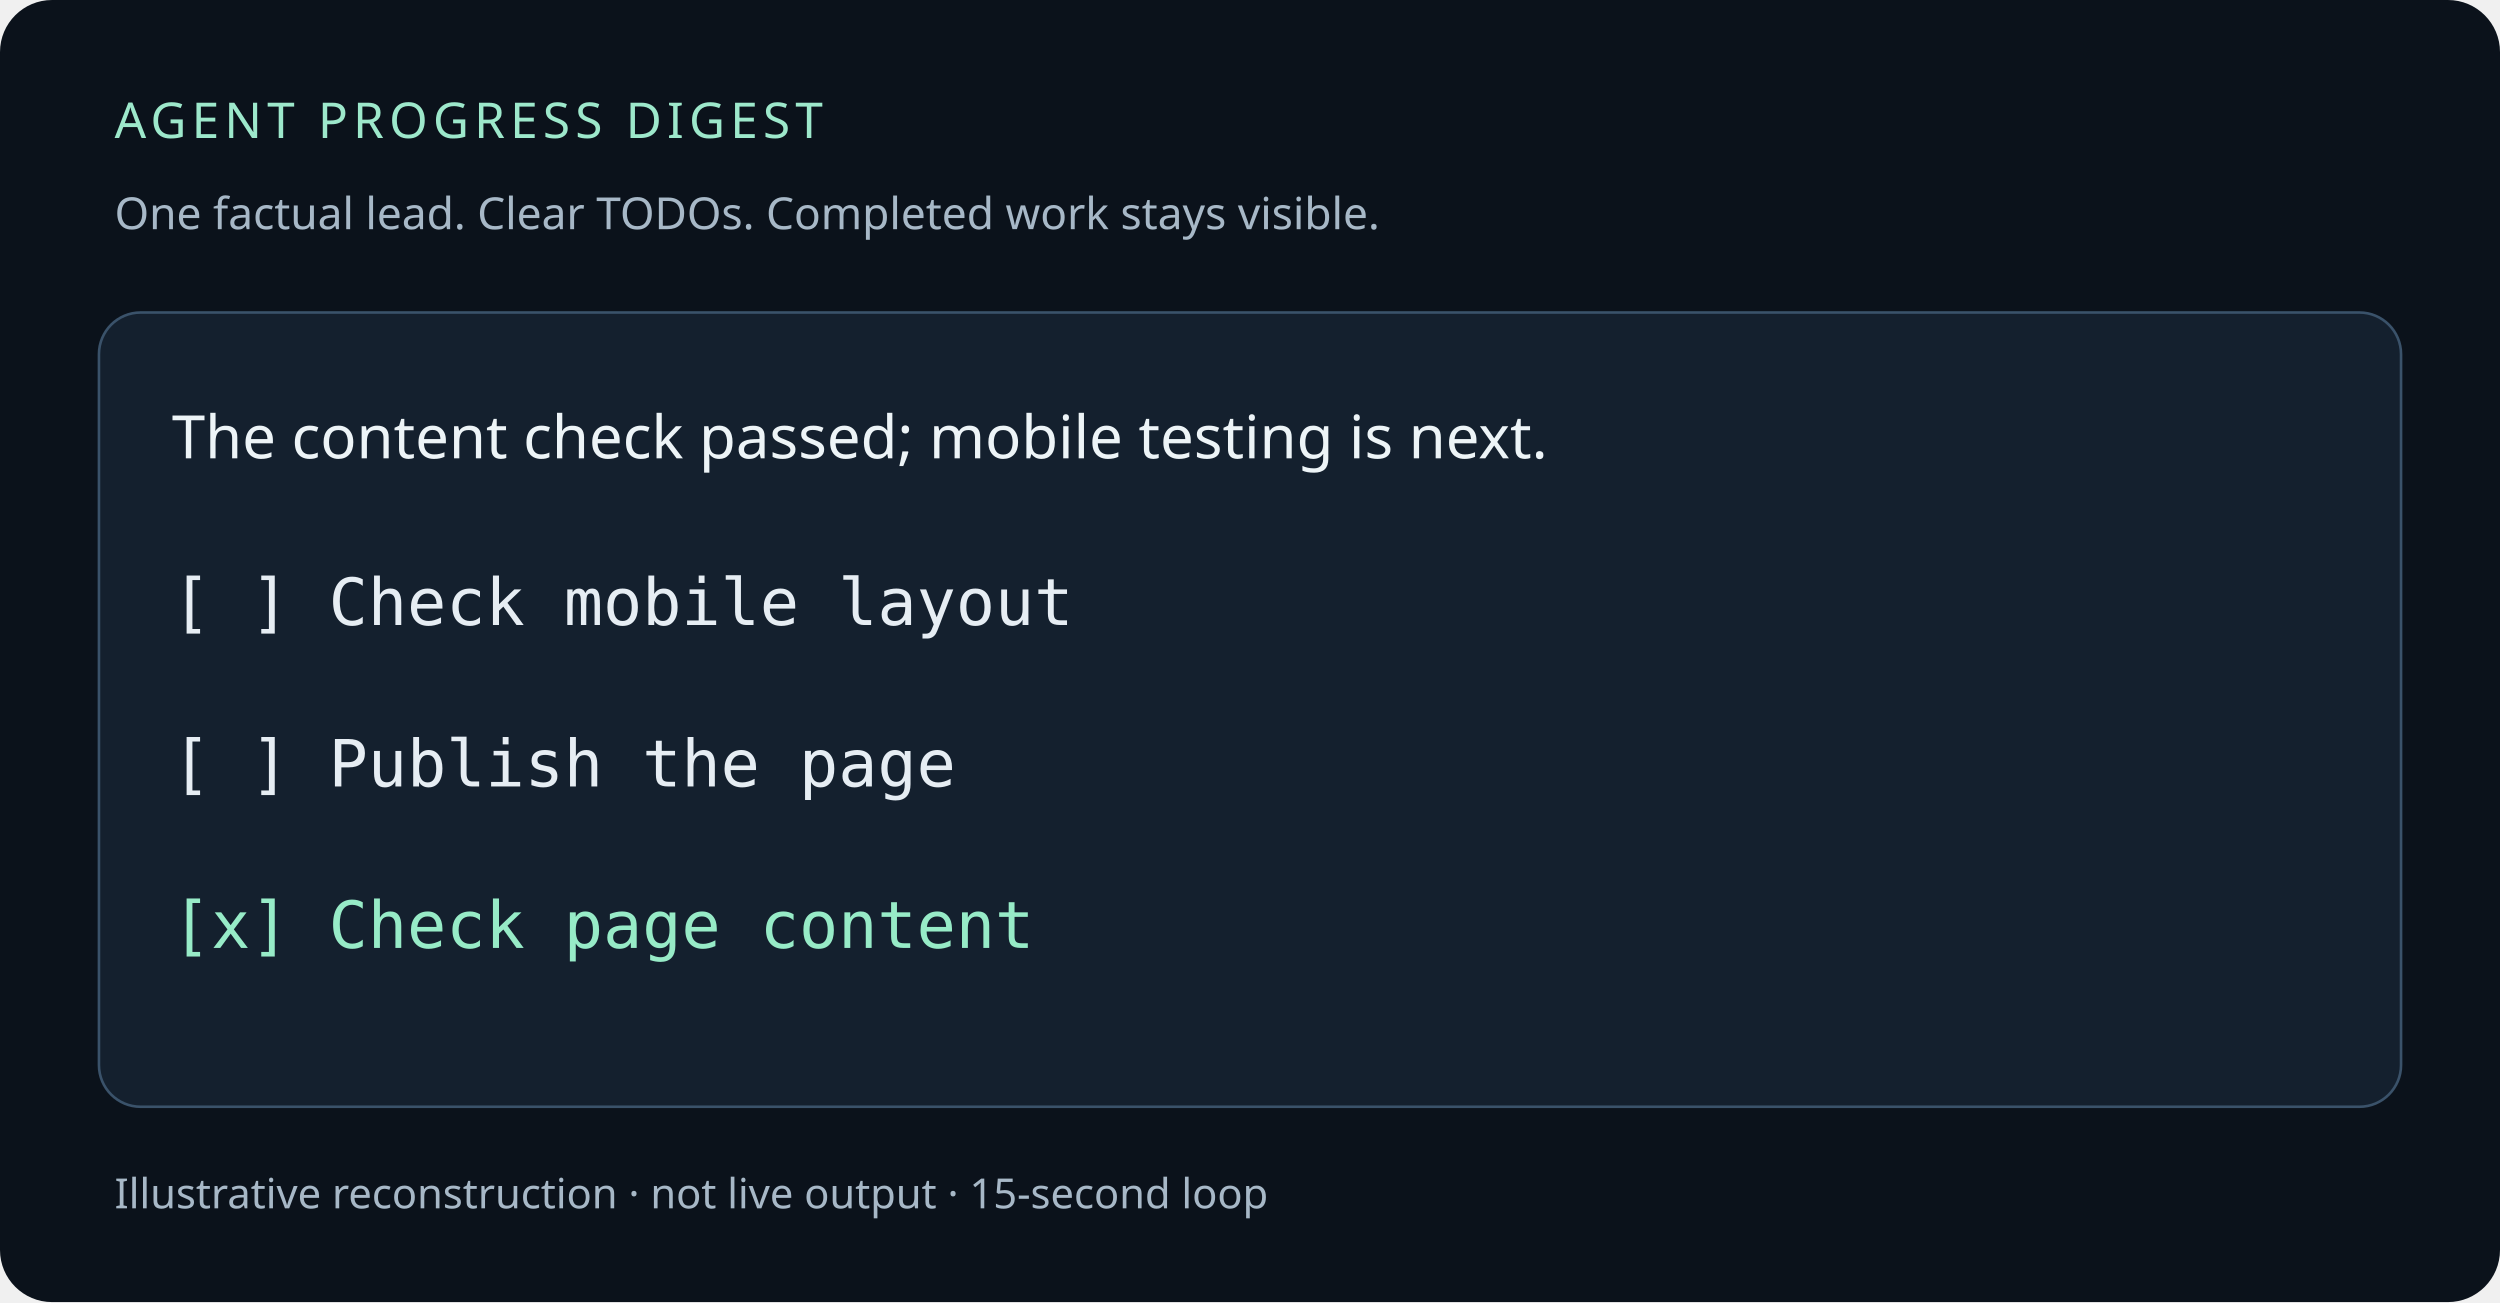
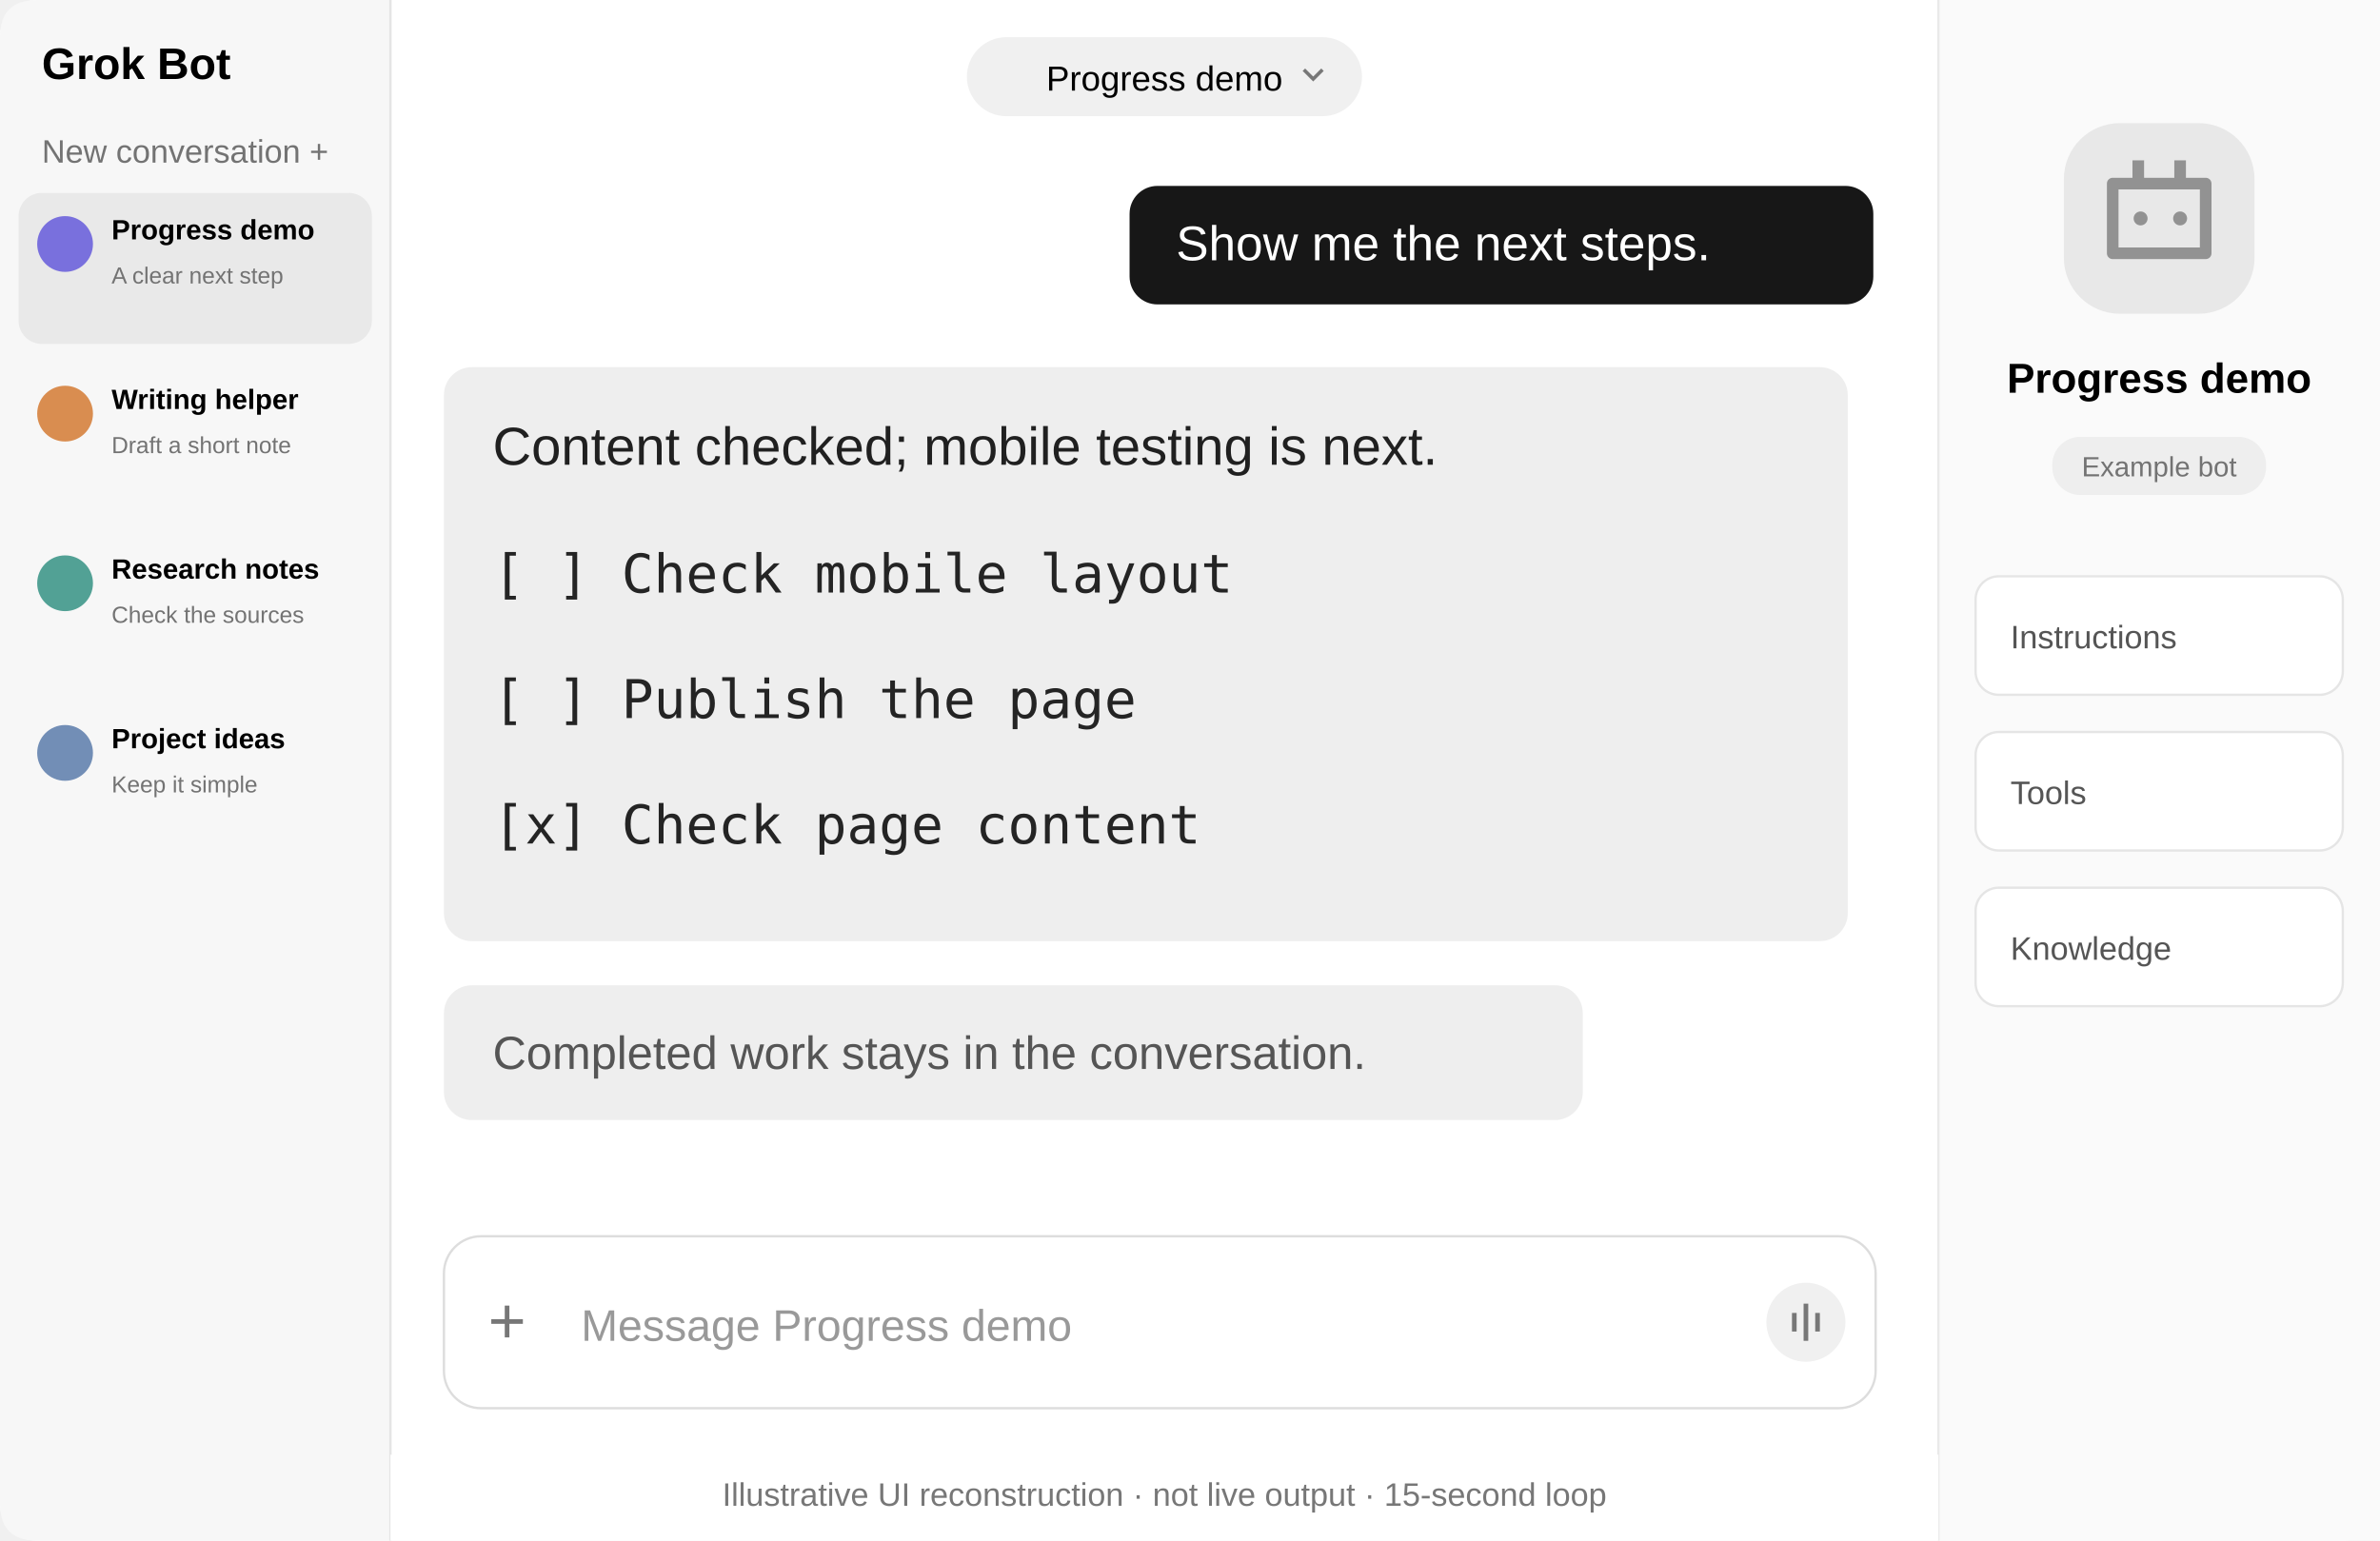
- <svg xmlns="http://www.w3.org/2000/svg" width="960" height="500" viewBox="0 0 960 500" role="img" aria-labelledby="title desc">
-   <style>
- text{font-family:system-ui,sans-serif} .task{font-family:ui-monospace,monospace;font-size:25px;fill:#e6edf3}.done{fill:#97ebc7}.lead{font-size:23px;fill:#edf4f7}.scene{opacity:0}.first{opacity:1}
+ <svg xmlns="http://www.w3.org/2000/svg" width="1024" height="663" viewBox="0 0 1024 663" role="img" aria-labelledby="title desc">
+   <style>text{font-family:Arial,sans-serif}.muted{fill:#737373}.scene{opacity:0}.first{opacity:1}.task{font-family:monospace;font-size:23px;fill:#242424}.lead{font-size:23px;fill:#202020}
@keyframes first{0%,30%{opacity:1}31%,99.99%{opacity:0}100%{opacity:1}}
@keyframes second{0%,32%{opacity:0}33%,63%{opacity:1}64%,100%{opacity:0}}
@keyframes third{0%,65%{opacity:0}66%,99%{opacity:1}100%{opacity:0}}
- @keyframes camera{0%,15%,90%,100%{transform:translate(0,0) scale(1)}35%,65%{transform:translate(-19px,-10px) scale(1.04)}}
- @media (prefers-reduced-motion:no-preference){.first{animation:first 15s linear infinite}.second{animation:second 15s linear infinite}.third{animation:third 15s linear infinite}.camera{animation:camera 15s ease-in-out infinite}}
- </style>
-   <rect width="960" height="500" rx="20" fill="#0b121b" />
-   <text x="44" y="53" fill="#9de8cb" font-size="19" letter-spacing="2">AGENT PROGRESS DIGEST</text>
-   <text x="44" y="88" fill="#a7b8c7" font-size="17">One factual lead. Clear TODOs. Completed work stays visible.</text>
+ @keyframes camera{0%,12%,90%,100%{transform:translate(0,0) scale(1)}35%,65%{transform:translate(-108px,-52px) scale(1.22)}}
+ @media (prefers-reduced-motion:no-preference){.first{animation:first 15s linear infinite}.second{animation:second 15s linear infinite}.third{animation:third 15s linear infinite}.camera{animation:camera 15s ease-in-out infinite}}</style>
+   <rect width="1024" height="663" rx="16" fill="#fff" />
  <g class="camera">
-     <rect x="38" y="120" width="884" height="305" rx="16" fill="#14202e" stroke="#3a526a" />
-     <g class="scene first">
-       <text class="lead" x="66" y="176">The content check passed; mobile testing is next.</text>
-       <text class="task" x="66" y="240">[ ] Check mobile layout</text>
-       <text class="task" x="66" y="302">[ ] Publish the page</text>
-       <text class="task done" x="66" y="364">[x] Check page content</text>
+     <g id="left-panel">
+       <path d="M16 0H168V663H16Q0 663 0 647V16Q0 0 16 0" fill="#f7f7f7" />
+       <text x="18" y="34" font-size="19" font-weight="bold">Grok Bot</text>
+       <text x="18" y="70" font-size="14" class="muted">New conversation +</text>
+       <rect x="8" y="83" width="152" height="65" rx="10" fill="#e9e9e9" />
+       <circle cx="28" cy="105" r="12" fill="#7970dd" />
+       <text x="48" y="103" font-size="12" font-weight="bold">Progress demo</text>
+       <text x="48" y="122" font-size="10" class="muted">A clear next step</text>
+       <circle cx="28" cy="178" r="12" fill="#d98d50" />
+       <text x="48" y="176" font-size="12" font-weight="bold">Writing helper</text>
+       <text x="48" y="195" font-size="10" class="muted">Draft a short note</text>
+       <circle cx="28" cy="251" r="12" fill="#52a195" />
+       <text x="48" y="249" font-size="12" font-weight="bold">Research notes</text>
+       <text x="48" y="268" font-size="10" class="muted">Check the sources</text>
+       <circle cx="28" cy="324" r="12" fill="#728eb6" />
+       <text x="48" y="322" font-size="12" font-weight="bold">Project ideas</text>
+       <text x="48" y="341" font-size="10" class="muted">Keep it simple</text>
    </g>
-     <g class="scene second">
-       <text class="lead" x="66" y="176">Mobile testing passed; publishing is next.</text>
-       <text class="task" x="66" y="240">[ ] Publish the page</text>
-       <text class="task done" x="66" y="302">[x] Check mobile layout</text>
-       <text class="task done" x="66" y="364">[x] Check page content</text>
+     <g id="right-panel">
+       <rect x="834" width="190" height="663" fill="#fafafa" />
+       <path d="M834 0V663" stroke="#e9e9e9" />
+       <rect x="888" y="53" width="82" height="82" rx="24" fill="#e8e8e8" />
+       <path d="M909 79h40v30h-40zM920 69v10m18-10v10" fill="none" stroke="#929292" stroke-width="5" stroke-linejoin="round" />
+       <circle cx="921" cy="94" r="3" fill="#929292" />
+       <circle cx="938" cy="94" r="3" fill="#929292" />
+       <text x="929" y="169" text-anchor="middle" font-size="18" font-weight="bold">Progress demo</text>
+       <rect x="883" y="188" width="92" height="25" rx="12" fill="#eee" />
+       <text x="929" y="205" text-anchor="middle" font-size="12" class="muted">Example bot</text>
+       <rect x="850" y="248" width="158" height="51" rx="10" fill="#fff" stroke="#e5e5e5" />
+       <text x="865" y="279" font-size="14" fill="#555">Instructions</text>
+       <rect x="850" y="315" width="158" height="51" rx="10" fill="#fff" stroke="#e5e5e5" />
+       <text x="865" y="346" font-size="14" fill="#555">Tools</text>
+       <rect x="850" y="382" width="158" height="51" rx="10" fill="#fff" stroke="#e5e5e5" />
+       <text x="865" y="413" font-size="14" fill="#555">Knowledge</text>
    </g>
-     <g class="scene third">
-       <text class="lead" x="66" y="176">The page is published; all three checks are recorded.</text>
-       <text class="task done" x="66" y="240">[x] Publish the page</text>
-       <text class="task done" x="66" y="302">[x] Check mobile layout</text>
-       <text class="task done" x="66" y="364">[x] Check page content</text>
+     <g id="chat-panel">
+       <path d="M168 0V663" stroke="#e5e5e5" />
+       <rect x="416" y="16" width="170" height="34" rx="17" fill="#f0f0f0" />
+       <text x="501" y="39" text-anchor="middle" font-size="15">Progress demo</text>
+       <path d="m561 30 4 4 4-4" fill="none" stroke="#777" stroke-width="1.5" />
+       <g id="user-bubble">
+         <rect x="486" y="80" width="320" height="51" rx="12" fill="#171717" />
+         <text x="506" y="112" fill="#fff" font-size="21">Show me the next steps.</text>
+       </g>
+       <g class="scene first" id="snapshot-1">
+         <g id="assistant-bubble-1">
+           <rect x="191" y="158" width="604" height="247" rx="12" fill="#eee" />
+           <text class="lead" x="212" y="200">Content checked; mobile testing is next.</text>
+           <text class="task" x="212" y="255">[ ] Check mobile layout</text>
+           <text class="task" x="212" y="309">[ ] Publish the page</text>
+           <text class="task" x="212" y="363">[x] Check page content</text>
+         </g>
+       </g>
+       <g class="scene second" id="snapshot-2">
+         <g id="assistant-bubble-2">
+           <rect x="191" y="158" width="604" height="247" rx="12" fill="#eee" />
+           <text class="lead" x="212" y="200">Mobile checked; publishing is next.</text>
+           <text class="task" x="212" y="255">[ ] Publish the page</text>
+           <text class="task" x="212" y="309">[x] Check mobile layout</text>
+           <text class="task" x="212" y="363">[x] Check page content</text>
+         </g>
+       </g>
+       <g class="scene third" id="snapshot-3">
+         <g id="assistant-bubble-3">
+           <rect x="191" y="158" width="604" height="247" rx="12" fill="#eee" />
+           <text class="lead" x="212" y="200">Published; all three checks are recorded.</text>
+           <text class="task" x="212" y="255">[x] Publish the page</text>
+           <text class="task" x="212" y="309">[x] Check mobile layout</text>
+           <text class="task" x="212" y="363">[x] Check page content</text>
+         </g>
+       </g>
+       <g id="assistant-context">
+         <rect x="191" y="424" width="490" height="58" rx="12" fill="#eee" />
+         <text x="212" y="460" font-size="20" fill="#555">Completed work stays in the conversation.</text>
+       </g>
+       <g id="input-box">
+         <rect x="191" y="532" width="616" height="74" rx="16" fill="#fff" stroke="#ddd" />
+         <text x="210" y="578" font-size="28" fill="#777">+</text>
+         <text x="250" y="577" font-size="19" fill="#999">Message Progress demo</text>
+         <circle cx="777" cy="569" r="17" fill="#f0f0f0" />
+         <path d="M772 565v8m5-12v16m5-12v8" stroke="#777" stroke-width="2" />
+       </g>
    </g>
  </g>
-   <text x="44" y="464" fill="#a7b8c7" font-size="16">Illustrative reconstruction · not live output · 15-second loop</text>
+   <rect x="168" y="626" width="666" height="37" fill="#fff" />
+   <text x="501" y="648" text-anchor="middle" font-size="14" fill="#777">Illustrative UI reconstruction · not live output · 15-second loop</text>
</svg>
